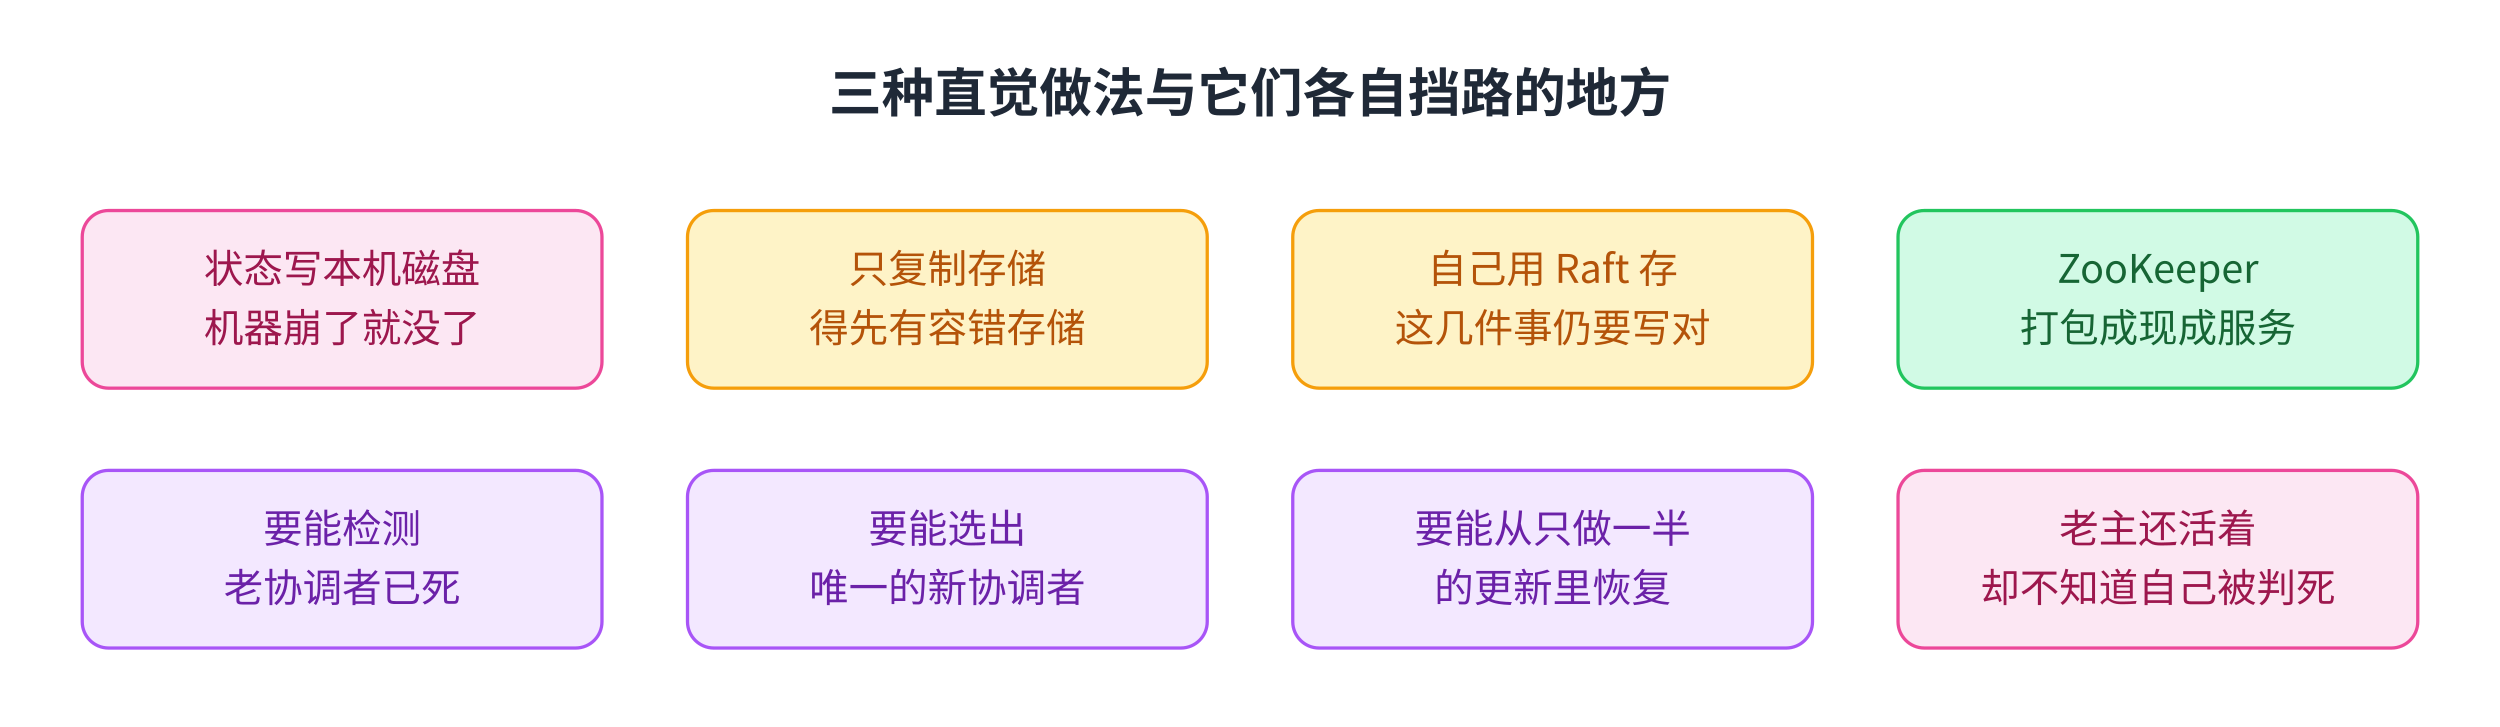
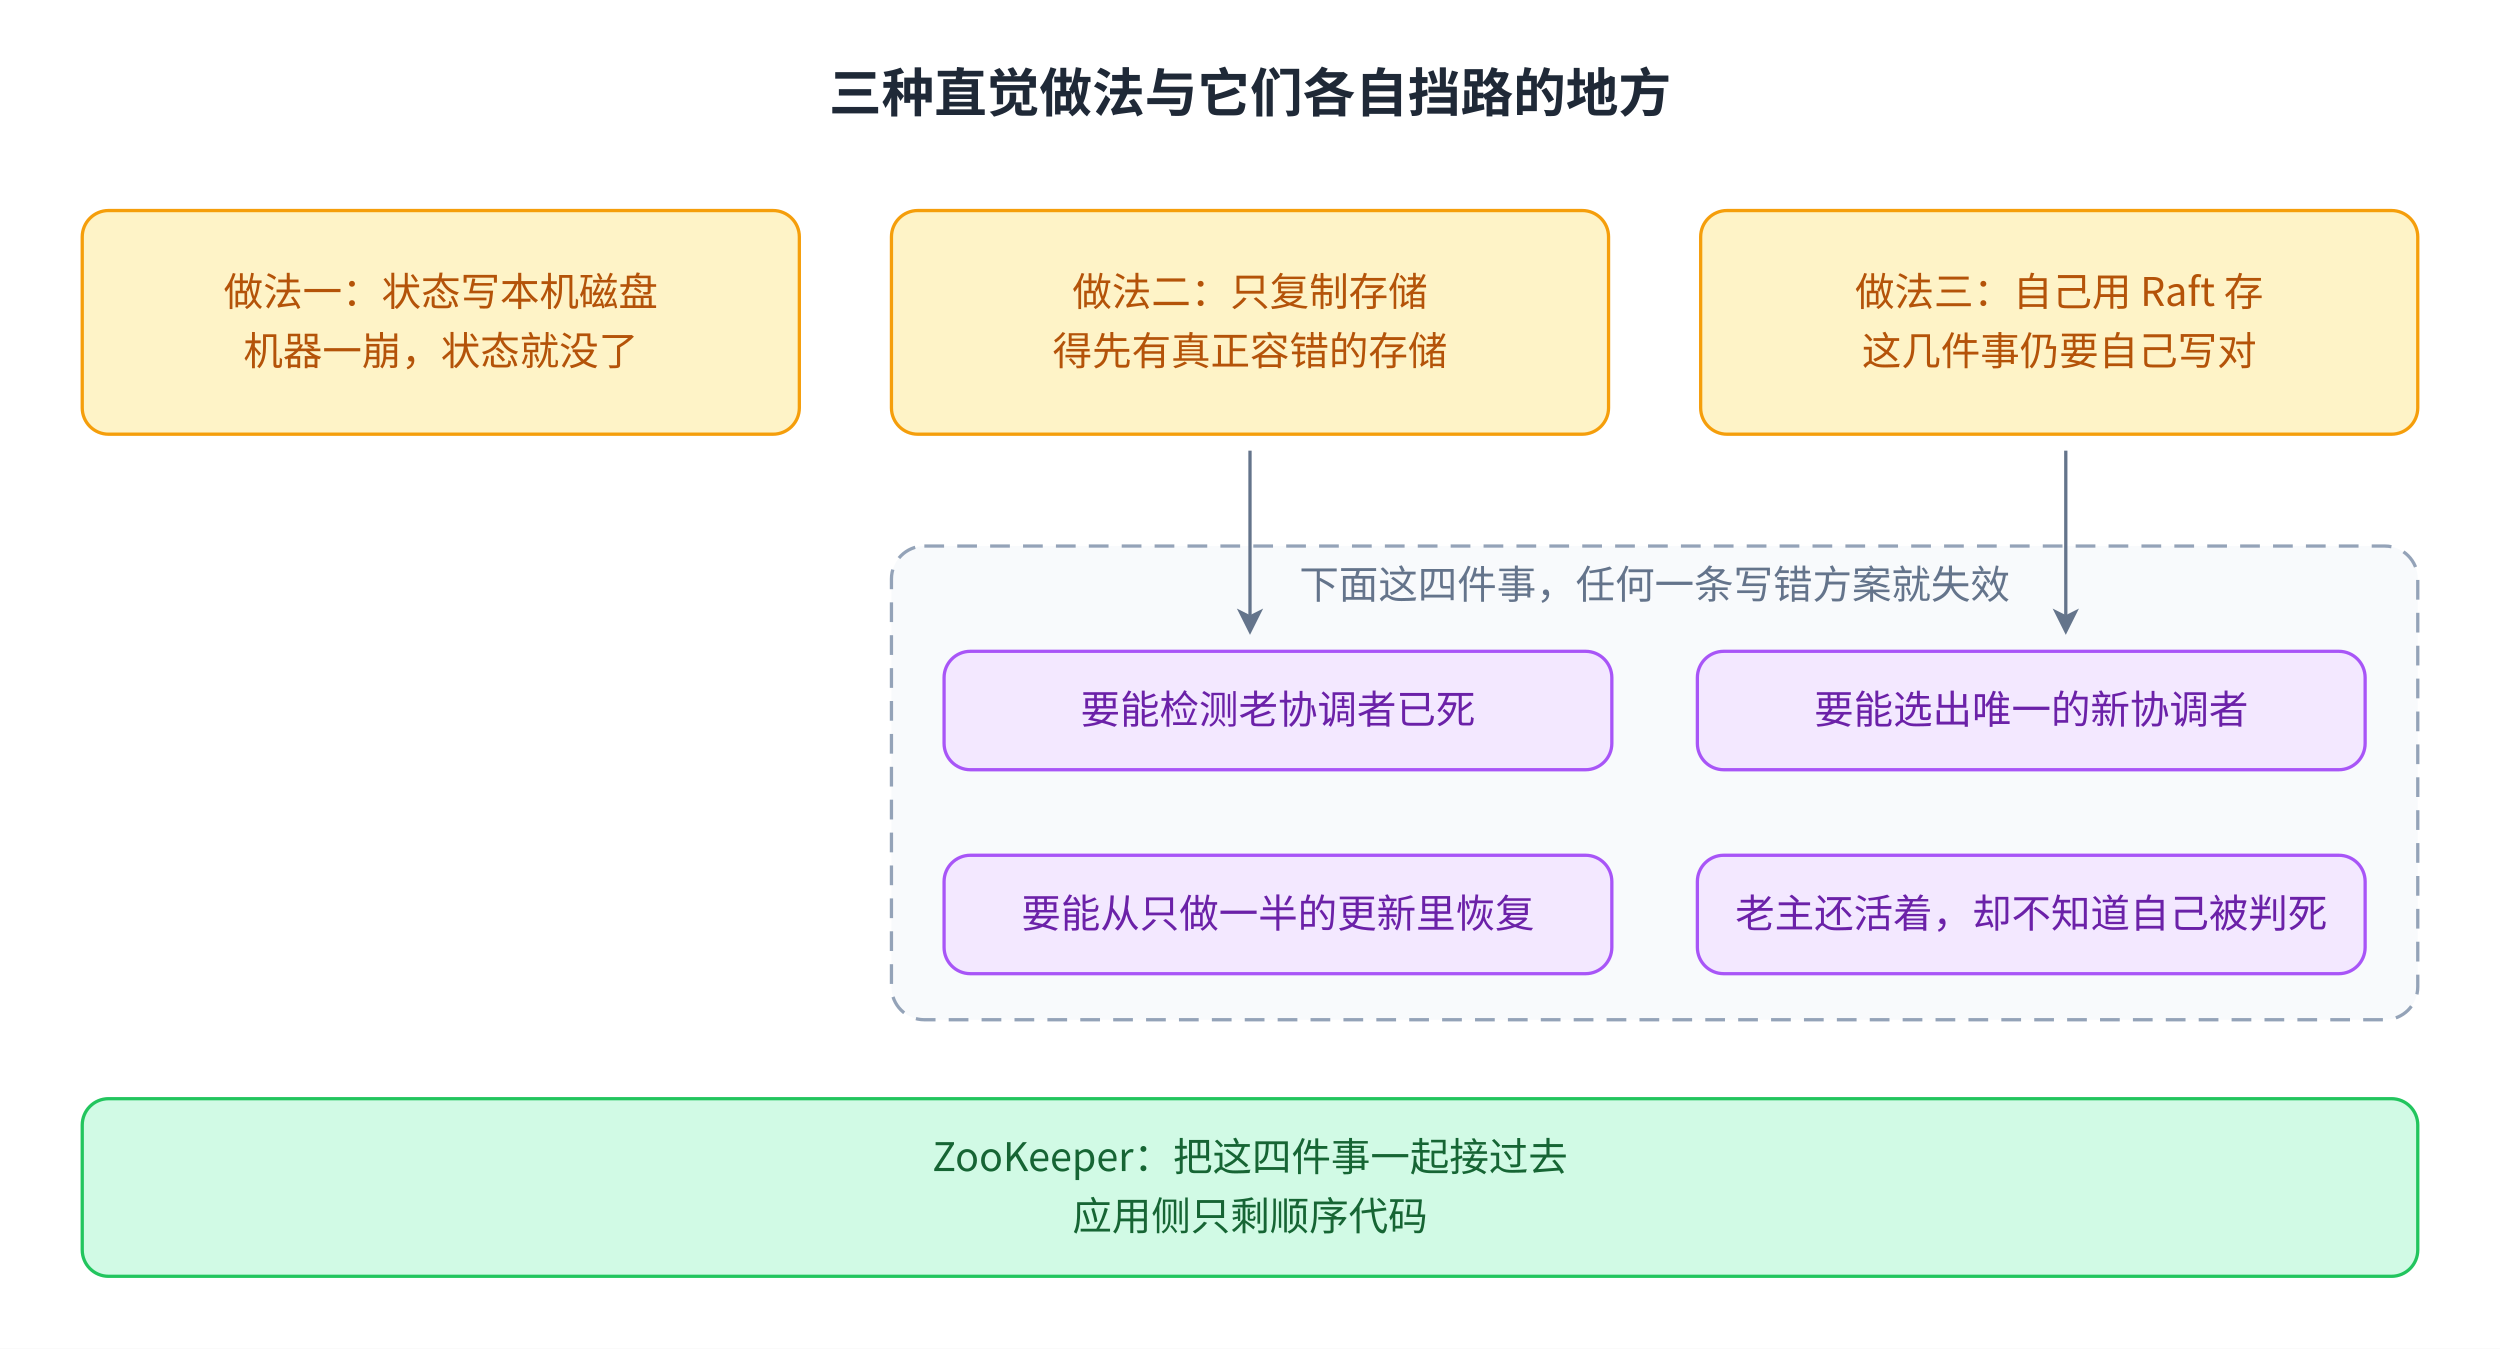
- <svg xmlns="http://www.w3.org/2000/svg" viewBox="0 0 760 221" width="760" height="221" role="img" aria-labelledby="fig-zookeeper-5-title fig-zookeeper-5-desc">
+ <svg xmlns="http://www.w3.org/2000/svg" viewBox="0 0 760 410" width="760" height="410" role="img" aria-labelledby="fig-zookeeper-5-title fig-zookeeper-5-desc">
  <defs>
    <style>
      text { font-family: 'PingFang SC', 'Microsoft YaHei', 'Noto Sans CJK SC', system-ui, sans-serif; }
    </style>
    <marker id="arrow" markerWidth="8" markerHeight="8" refX="2" refY="4" orient="auto" markerUnits="userSpaceOnUse">
      <path d="M0,0 L8,4 L0,8 L2,4 z" fill="#64748b" />
    </marker>
  </defs>
-   <rect x="0" y="0" width="760" height="221" fill="#ffffff" />
+   <rect x="0" y="0" width="760" height="410" fill="#ffffff" />
  <text x="380" y="34" font-size="16" font-weight="600" fill="#1f2937" text-anchor="middle">三种直觉做法与它们各自挡路的地方</text>
-   <rect x="25" y="64" width="158" height="54" rx="8" fill="#fce7f3" stroke="#ec4899" />
-   <text x="104" y="86" font-size="12" fill="#9d174d" text-anchor="middle">状态写本机磁盘</text>
-   <text x="104" y="104" font-size="12" fill="#9d174d" text-anchor="middle">机器崩了就没了</text>
-   <rect x="209" y="64" width="158" height="54" rx="8" fill="#fef3c7" stroke="#f59e0b" />
-   <text x="288" y="86" font-size="12" fill="#b45309" text-anchor="middle">只复制存储</text>
-   <text x="288" y="104" font-size="12" fill="#b45309" text-anchor="middle">得先有容错存储</text>
-   <rect x="393" y="64" width="158" height="54" rx="8" fill="#fef3c7" stroke="#f59e0b" />
-   <text x="472" y="86" font-size="12" fill="#b45309" text-anchor="middle">自己用 Raft 存</text>
-   <text x="472" y="104" font-size="12" fill="#b45309" text-anchor="middle">这几件事仍要写对</text>
-   <rect x="577" y="64" width="158" height="54" rx="8" fill="#d1fae5" stroke="#22c55e" />
-   <text x="656" y="86" font-size="12" fill="#166534" text-anchor="middle">ZooKeeper</text>
-   <text x="656" y="104" font-size="12" fill="#166534" text-anchor="middle">打包成现成服务</text>
-   <rect x="25" y="143" width="158" height="54" rx="8" fill="#f3e8ff" stroke="#a855f7" />
-   <text x="104" y="165" font-size="12" fill="#6b21a8" text-anchor="middle">要能检测</text>
-   <text x="104" y="183" font-size="12" fill="#6b21a8" text-anchor="middle">老协调者已死</text>
-   <rect x="209" y="143" width="158" height="54" rx="8" fill="#f3e8ff" stroke="#a855f7" />
-   <text x="288" y="165" font-size="12" fill="#6b21a8" text-anchor="middle">要能选出</text>
-   <text x="288" y="183" font-size="12" fill="#6b21a8" text-anchor="middle">唯一的新协调者</text>
-   <rect x="393" y="143" width="158" height="54" rx="8" fill="#f3e8ff" stroke="#a855f7" />
-   <text x="472" y="165" font-size="12" fill="#6b21a8" text-anchor="middle">要能从只做一半</text>
-   <text x="472" y="183" font-size="12" fill="#6b21a8" text-anchor="middle">的更新里恢复</text>
-   <rect x="577" y="143" width="158" height="54" rx="8" fill="#fce7f3" stroke="#ec4899" />
-   <text x="656" y="165" font-size="12" fill="#9d174d" text-anchor="middle">老主还活着</text>
-   <text x="656" y="183" font-size="12" fill="#9d174d" text-anchor="middle">却不知道自己被判死</text>
+   <rect x="271" y="166" width="464" height="144" rx="10" fill="#f8fafc" stroke="#94a3b8" stroke-dasharray="6,4" />
+   <text x="503" y="182" font-size="12" fill="#64748b" text-anchor="middle">下面这四件事，任何一条写错方案就失效</text>
+   <path d="M380,137 L380,187" fill="none" stroke="#64748b" marker-end="url(#arrow)" />
+   <path d="M628,137 L628,187" fill="none" stroke="#64748b" marker-end="url(#arrow)" />
+   <rect x="25" y="64" width="218" height="68" rx="8" fill="#fef3c7" stroke="#f59e0b" />
+   <text x="134" y="93" font-size="12" fill="#b45309" text-anchor="middle">做法一：状态写本机磁盘</text>
+   <text x="134" y="111" font-size="12" fill="#b45309" text-anchor="middle">机器一崩，状态就没了</text>
+   <rect x="271" y="64" width="218" height="68" rx="8" fill="#fef3c7" stroke="#f59e0b" />
+   <text x="380" y="93" font-size="12" fill="#b45309" text-anchor="middle">做法二：只复制存储</text>
+   <text x="380" y="111" font-size="12" fill="#b45309" text-anchor="middle">得先有真正容错的存储</text>
+   <rect x="517" y="64" width="218" height="68" rx="8" fill="#fef3c7" stroke="#f59e0b" />
+   <text x="626" y="93" font-size="12" fill="#b45309" text-anchor="middle">做法三：自己用 Raft 存</text>
+   <text x="626" y="111" font-size="12" fill="#b45309" text-anchor="middle">这几件事仍要自己写对</text>
+   <rect x="287" y="198" width="203" height="36" rx="8" fill="#f3e8ff" stroke="#a855f7" />
+   <text x="388.5" y="220" font-size="12" fill="#6b21a8" text-anchor="middle">要能检测老协调者已死</text>
+   <rect x="516" y="198" width="203" height="36" rx="8" fill="#f3e8ff" stroke="#a855f7" />
+   <text x="617.5" y="220" font-size="12" fill="#6b21a8" text-anchor="middle">要能选出唯一的新协调者</text>
+   <rect x="287" y="260" width="203" height="36" rx="8" fill="#f3e8ff" stroke="#a855f7" />
+   <text x="388.5" y="282" font-size="12" fill="#6b21a8" text-anchor="middle">要能从只做一半的更新里恢复</text>
+   <rect x="516" y="260" width="203" height="36" rx="8" fill="#f3e8ff" stroke="#a855f7" />
+   <text x="617.5" y="282" font-size="12" fill="#6b21a8" text-anchor="middle">老主还活着，却不知道自己被判死</text>
+   <rect x="25" y="334" width="710" height="54" rx="8" fill="#d1fae5" stroke="#22c55e" />
+   <text x="380" y="356" font-size="12" fill="#166534" text-anchor="middle">ZooKeeper：把这四件事一起接过去</text>
+   <text x="380" y="374" font-size="12" fill="#166534" text-anchor="middle">应用侧只剩顺序代码</text>
</svg>
